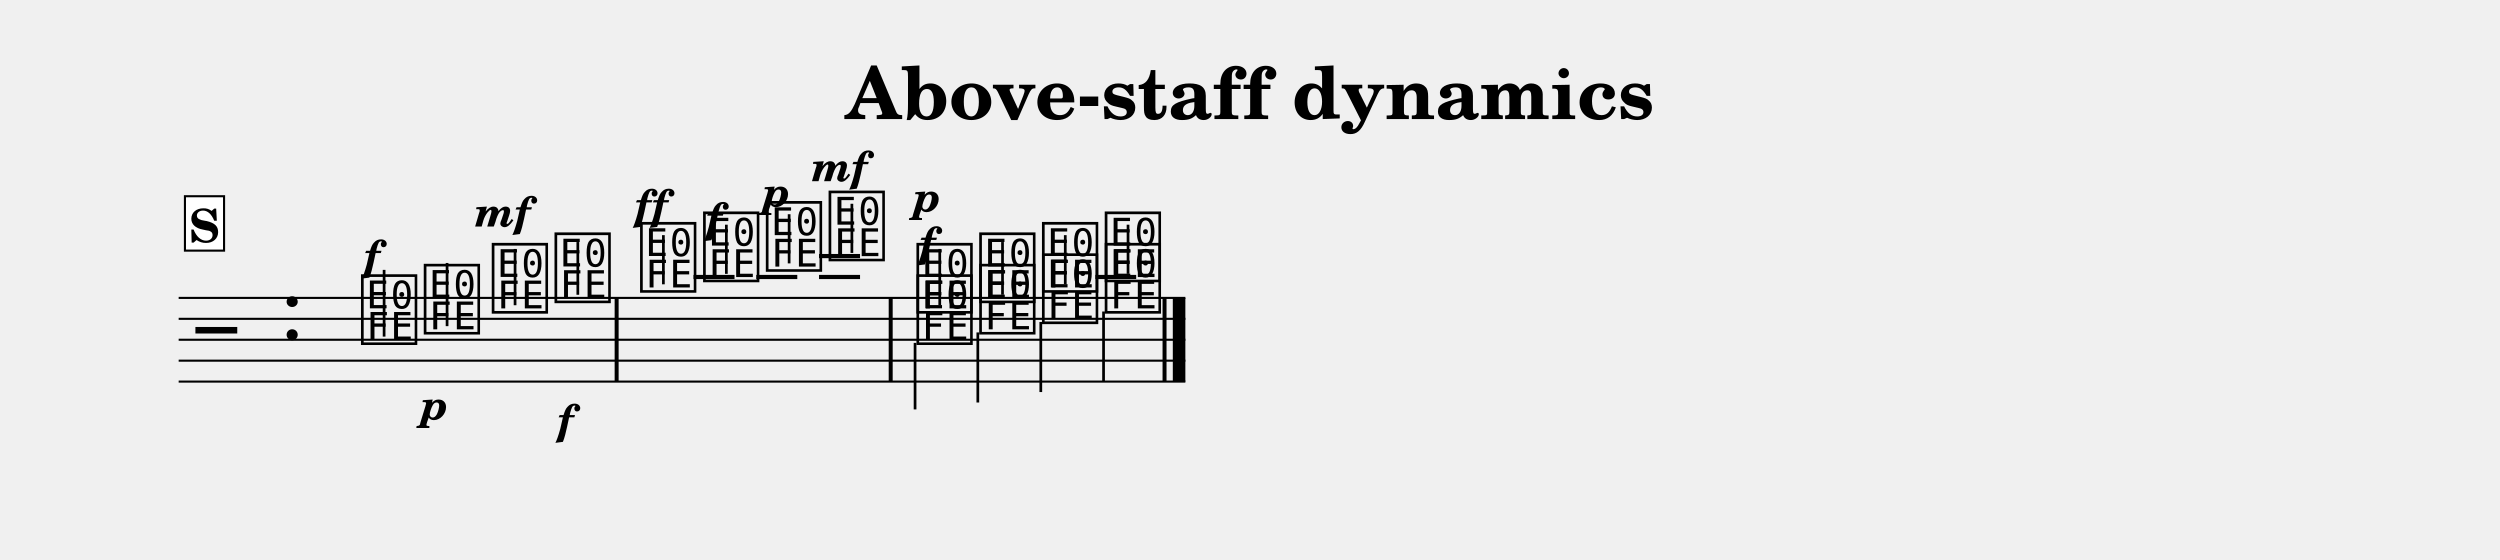
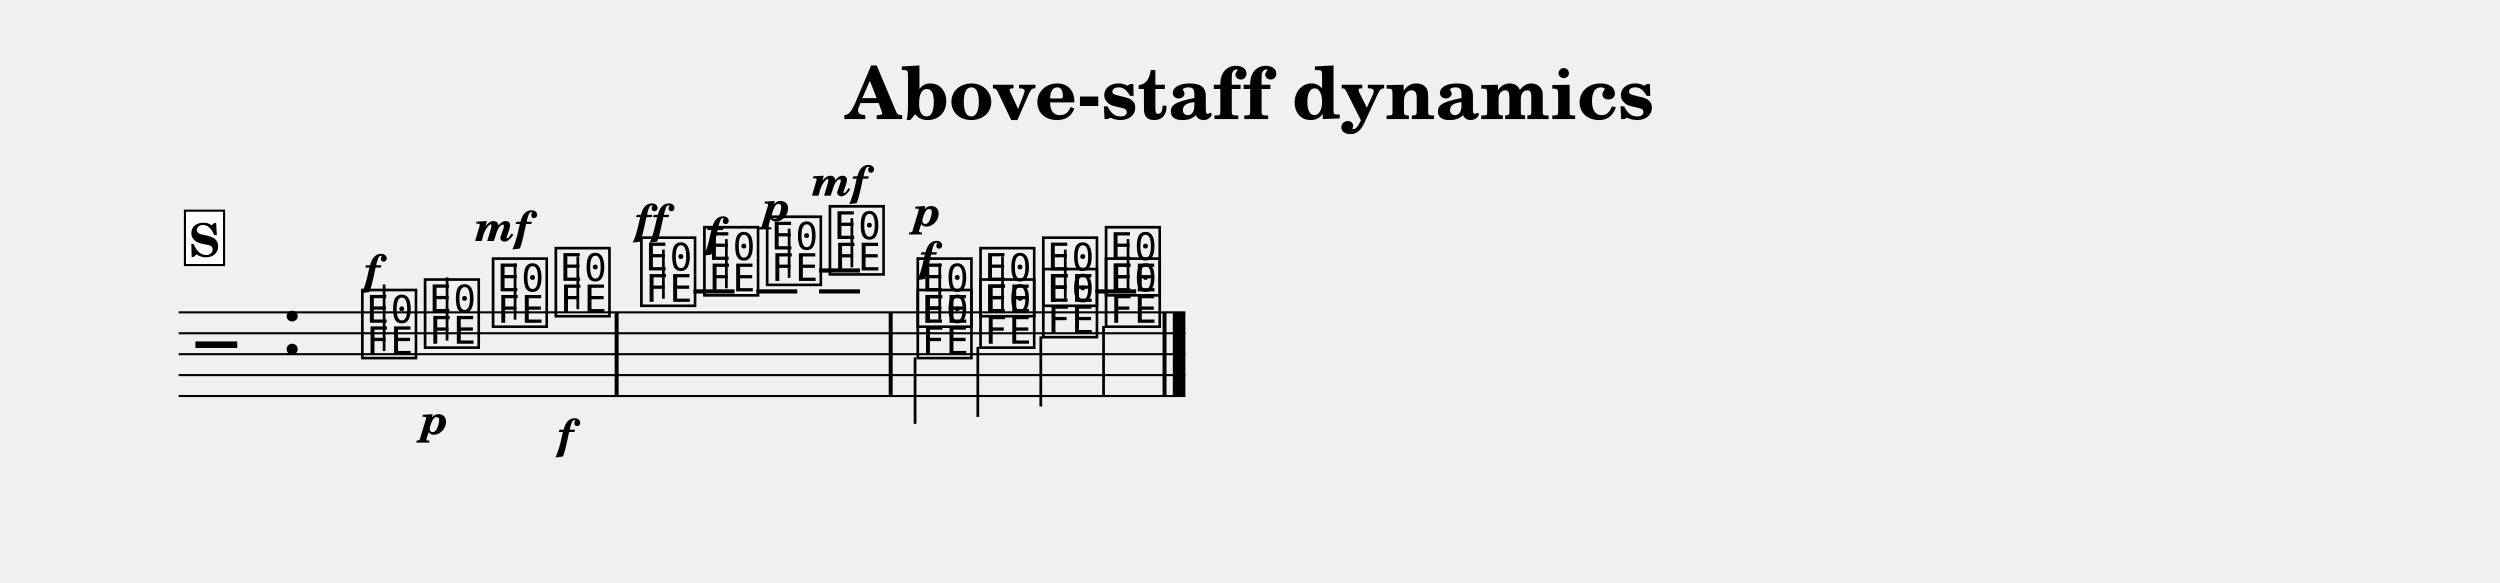
- <svg xmlns="http://www.w3.org/2000/svg" width="1195.0" height="267.5" viewBox="0 0 119.50 26.75" font-family="TeX Gyre Schola, serif">
+ <svg xmlns="http://www.w3.org/2000/svg" width="1195.0" height="278.4" viewBox="0 0 119.50 27.84" font-family="TeX Gyre Schola, serif">
  <style>
  @font-face { font-family: 'Emmentaler'; src: local('Emmentaler'); }
  .music { font-family: 'Emmentaler', serif; }
</style>
  <text x="59.75" y="5.69" font-size="3.49" font-weight="bold" text-anchor="middle" data-pos="784">Above-staff dynamics</text>
  <g transform="translate(8.54,0.00) scale(1,1)">
-     <line x1="0.00" y1="14.24" x2="48.12" y2="14.24" stroke="#000000" stroke-width="0.100" />
-     <line x1="0.00" y1="15.24" x2="48.12" y2="15.24" stroke="#000000" stroke-width="0.100" />
-     <line x1="0.00" y1="16.24" x2="48.12" y2="16.24" stroke="#000000" stroke-width="0.100" />
-     <line x1="0.00" y1="17.24" x2="48.12" y2="17.24" stroke="#000000" stroke-width="0.100" />
-     <line x1="0.00" y1="18.24" x2="48.12" y2="18.24" stroke="#000000" stroke-width="0.100" />
-     <text class="music" x="0.80" y="17.24" font-size="4.00" data-pos="816"></text>
-     <text class="music" x="4.88" y="16.24" font-size="4.00"></text>
-     <line x1="24.61" y1="13.24" x2="26.57" y2="13.24" stroke="#000000" stroke-width="0.200" />
-     <line x1="27.61" y1="13.24" x2="29.57" y2="13.24" stroke="#000000" stroke-width="0.200" />
-     <line x1="30.61" y1="13.24" x2="32.57" y2="13.24" stroke="#000000" stroke-width="0.200" />
-     <line x1="30.61" y1="12.24" x2="32.57" y2="12.24" stroke="#000000" stroke-width="0.200" />
-     <line x1="43.82" y1="13.24" x2="45.77" y2="13.24" stroke="#000000" stroke-width="0.200" />
-     <text class="music" x="8.59" y="16.24" font-size="4.00" data-pos="848"></text>
-     <line x1="9.82" y1="16.09" x2="9.82" y2="12.90" stroke="#000000" stroke-width="0.130" />
-     <text class="music" x="11.59" y="15.74" font-size="4.00" data-pos="859"></text>
-     <line x1="12.83" y1="15.59" x2="12.83" y2="12.57" stroke="#000000" stroke-width="0.130" />
-     <text class="music" x="14.84" y="14.74" font-size="4.00" data-pos="864"></text>
-     <line x1="16.08" y1="14.59" x2="16.08" y2="11.90" stroke="#000000" stroke-width="0.130" />
-     <text class="music" x="17.84" y="14.24" font-size="4.00" data-pos="872"></text>
-     <line x1="19.08" y1="14.09" x2="19.08" y2="11.57" stroke="#000000" stroke-width="0.130" />
-     <text class="music" x="21.93" y="13.74" font-size="4.00" data-pos="879"></text>
-     <line x1="23.17" y1="13.59" x2="23.17" y2="11.24" stroke="#000000" stroke-width="0.130" />
-     <text class="music" x="24.94" y="13.24" font-size="4.00" data-pos="892"></text>
-     <line x1="26.18" y1="13.09" x2="26.18" y2="10.74" stroke="#000000" stroke-width="0.130" />
-     <text class="music" x="27.94" y="12.74" font-size="4.00" data-pos="899"></text>
-     <line x1="29.18" y1="12.59" x2="29.18" y2="10.24" stroke="#000000" stroke-width="0.130" />
-     <text class="music" x="30.94" y="12.24" font-size="4.00" data-pos="906"></text>
-     <line x1="32.18" y1="12.09" x2="32.18" y2="9.74" stroke="#000000" stroke-width="0.130" />
-     <text class="music" x="35.14" y="14.74" font-size="4.00" data-pos="929"></text>
-     <line x1="36.38" y1="14.59" x2="36.38" y2="11.90" stroke="#000000" stroke-width="0.130" />
-     <text class="music" x="38.14" y="14.24" font-size="4.00" data-pos="937"></text>
-     <line x1="39.38" y1="14.09" x2="39.38" y2="11.57" stroke="#000000" stroke-width="0.130" />
-     <text class="music" x="41.14" y="13.74" font-size="4.00" data-pos="940"></text>
-     <line x1="42.38" y1="13.59" x2="42.38" y2="11.24" stroke="#000000" stroke-width="0.130" />
-     <text class="music" x="44.14" y="13.24" font-size="4.00" data-pos="943"></text>
-     <line x1="45.38" y1="13.09" x2="45.38" y2="10.74" stroke="#000000" stroke-width="0.130" />
-     <text class="music" x="35.14" y="16.24" font-size="4.00" data-pos="956"></text>
-     <line x1="35.20" y1="16.39" x2="35.20" y2="19.57" stroke="#000000" stroke-width="0.130" />
-     <text class="music" x="38.14" y="15.74" font-size="4.00" data-pos="963"></text>
-     <line x1="38.20" y1="15.89" x2="38.20" y2="19.24" stroke="#000000" stroke-width="0.130" />
-     <text class="music" x="41.14" y="15.24" font-size="4.00" data-pos="966"></text>
-     <line x1="41.21" y1="15.39" x2="41.21" y2="18.74" stroke="#000000" stroke-width="0.130" />
-     <text class="music" x="44.14" y="14.74" font-size="4.00" data-pos="969"></text>
-     <line x1="44.21" y1="14.89" x2="44.21" y2="18.24" stroke="#000000" stroke-width="0.130" />
-     <rect x="20.84" y="14.24" width="0.19" height="4.00" data-pos="877" />
-     <rect x="33.94" y="14.24" width="0.19" height="4.00" data-pos="915" />
-     <rect x="47.03" y="14.24" width="0.19" height="4.00" data-pos="974" />
-     <rect x="47.52" y="14.24" width="0.60" height="4.00" data-pos="974" />
-     <text x="9.24" y="12.91" font-size="2.00" font-weight="bold" font-style="italic" text-anchor="middle" data-pos="854">f</text>
-     <text x="12.24" y="20.05" font-size="2.00" font-weight="bold" font-style="italic" text-anchor="middle" data-pos="861">p</text>
-     <text x="15.49" y="10.83" font-size="2.00" font-weight="bold" font-style="italic" text-anchor="middle" data-pos="866">mf</text>
-     <text x="18.49" y="20.76" font-size="2.00" font-weight="bold" font-style="italic" text-anchor="middle" data-pos="874">f</text>
-     <text x="22.59" y="10.49" font-size="2.00" font-weight="bold" font-style="italic" text-anchor="middle" data-pos="886">ff</text>
-     <text x="25.59" y="11.12" font-size="2.00" font-weight="bold" font-style="italic" text-anchor="middle" data-pos="894">f</text>
-     <text x="28.59" y="9.87" font-size="2.00" font-weight="bold" font-style="italic" text-anchor="middle" data-pos="901">p</text>
-     <text x="31.59" y="8.66" font-size="2.00" font-weight="bold" font-style="italic" text-anchor="middle" data-pos="909">mf</text>
-     <text x="35.79" y="12.28" font-size="2.00" font-weight="bold" font-style="italic" text-anchor="middle" data-pos="932">f</text>
-     <text x="35.79" y="10.11" font-size="2.00" font-weight="bold" font-style="italic" text-anchor="middle" data-pos="958">p</text>
-     <rect x="0.30" y="9.38" width="1.87" height="2.60" fill="#FFFFFF" stroke="#000000" stroke-width="0.100" data-pos="830" />
-     <text x="1.23" y="11.58" font-size="2.20" font-weight="bold" text-anchor="middle" data-pos="830">S</text>
+     <line x1="0.00" y1="14.93" x2="48.12" y2="14.93" stroke="#000000" stroke-width="0.100" />
+     <line x1="0.00" y1="15.93" x2="48.12" y2="15.93" stroke="#000000" stroke-width="0.100" />
+     <line x1="0.00" y1="16.93" x2="48.12" y2="16.93" stroke="#000000" stroke-width="0.100" />
+     <line x1="0.00" y1="17.93" x2="48.12" y2="17.93" stroke="#000000" stroke-width="0.100" />
+     <line x1="0.00" y1="18.93" x2="48.12" y2="18.93" stroke="#000000" stroke-width="0.100" />
+     <text class="music" x="0.80" y="17.93" font-size="4.00" data-pos="816"></text>
+     <text class="music" x="4.88" y="16.93" font-size="4.00"></text>
+     <line x1="24.61" y1="13.93" x2="26.57" y2="13.93" stroke="#000000" stroke-width="0.200" />
+     <line x1="27.61" y1="13.93" x2="29.57" y2="13.93" stroke="#000000" stroke-width="0.200" />
+     <line x1="30.61" y1="13.93" x2="32.57" y2="13.93" stroke="#000000" stroke-width="0.200" />
+     <line x1="30.61" y1="12.93" x2="32.57" y2="12.93" stroke="#000000" stroke-width="0.200" />
+     <line x1="43.82" y1="13.93" x2="45.77" y2="13.93" stroke="#000000" stroke-width="0.200" />
+     <text class="music" x="8.59" y="16.93" font-size="4.00" data-pos="848"></text>
+     <line x1="9.82" y1="16.78" x2="9.82" y2="13.60" stroke="#000000" stroke-width="0.130" />
+     <text class="music" x="11.59" y="16.43" font-size="4.00" data-pos="859"></text>
+     <line x1="12.83" y1="16.28" x2="12.83" y2="13.26" stroke="#000000" stroke-width="0.130" />
+     <text class="music" x="14.84" y="15.43" font-size="4.00" data-pos="864"></text>
+     <line x1="16.08" y1="15.28" x2="16.08" y2="12.60" stroke="#000000" stroke-width="0.130" />
+     <text class="music" x="17.84" y="14.93" font-size="4.00" data-pos="872"></text>
+     <line x1="19.08" y1="14.78" x2="19.08" y2="12.26" stroke="#000000" stroke-width="0.130" />
+     <text class="music" x="21.93" y="14.43" font-size="4.00" data-pos="879"></text>
+     <line x1="23.17" y1="14.28" x2="23.17" y2="11.93" stroke="#000000" stroke-width="0.130" />
+     <text class="music" x="24.94" y="13.93" font-size="4.00" data-pos="892"></text>
+     <line x1="26.18" y1="13.78" x2="26.18" y2="11.43" stroke="#000000" stroke-width="0.130" />
+     <text class="music" x="27.94" y="13.43" font-size="4.00" data-pos="899"></text>
+     <line x1="29.18" y1="13.28" x2="29.18" y2="10.93" stroke="#000000" stroke-width="0.130" />
+     <text class="music" x="30.94" y="12.93" font-size="4.00" data-pos="906"></text>
+     <line x1="32.18" y1="12.78" x2="32.18" y2="10.43" stroke="#000000" stroke-width="0.130" />
+     <text class="music" x="35.14" y="15.43" font-size="4.00" data-pos="929"></text>
+     <line x1="36.38" y1="15.28" x2="36.38" y2="12.60" stroke="#000000" stroke-width="0.130" />
+     <text class="music" x="38.14" y="14.93" font-size="4.00" data-pos="937"></text>
+     <line x1="39.38" y1="14.78" x2="39.38" y2="12.26" stroke="#000000" stroke-width="0.130" />
+     <text class="music" x="41.14" y="14.43" font-size="4.00" data-pos="940"></text>
+     <line x1="42.38" y1="14.28" x2="42.38" y2="11.93" stroke="#000000" stroke-width="0.130" />
+     <text class="music" x="44.14" y="13.93" font-size="4.00" data-pos="943"></text>
+     <line x1="45.38" y1="13.78" x2="45.38" y2="11.43" stroke="#000000" stroke-width="0.130" />
+     <text class="music" x="35.14" y="16.93" font-size="4.00" data-pos="956"></text>
+     <line x1="35.20" y1="17.08" x2="35.20" y2="20.26" stroke="#000000" stroke-width="0.130" />
+     <text class="music" x="38.14" y="16.43" font-size="4.00" data-pos="963"></text>
+     <line x1="38.20" y1="16.58" x2="38.20" y2="19.93" stroke="#000000" stroke-width="0.130" />
+     <text class="music" x="41.14" y="15.93" font-size="4.00" data-pos="966"></text>
+     <line x1="41.21" y1="16.08" x2="41.21" y2="19.43" stroke="#000000" stroke-width="0.130" />
+     <text class="music" x="44.14" y="15.43" font-size="4.00" data-pos="969"></text>
+     <line x1="44.21" y1="15.58" x2="44.21" y2="18.93" stroke="#000000" stroke-width="0.130" />
+     <rect x="20.84" y="14.93" width="0.19" height="4.00" data-pos="877" />
+     <rect x="33.94" y="14.93" width="0.19" height="4.00" data-pos="915" />
+     <rect x="47.03" y="14.93" width="0.19" height="4.00" data-pos="974" />
+     <rect x="47.52" y="14.93" width="0.60" height="4.00" data-pos="974" />
+     <text x="9.24" y="13.60" font-size="2.00" font-weight="bold" font-style="italic" text-anchor="middle" data-pos="854">f</text>
+     <text x="12.24" y="20.75" font-size="2.00" font-weight="bold" font-style="italic" text-anchor="middle" data-pos="861">p</text>
+     <text x="15.49" y="11.52" font-size="2.00" font-weight="bold" font-style="italic" text-anchor="middle" data-pos="866">mf</text>
+     <text x="18.49" y="21.46" font-size="2.00" font-weight="bold" font-style="italic" text-anchor="middle" data-pos="874">f</text>
+     <text x="22.59" y="11.19" font-size="2.00" font-weight="bold" font-style="italic" text-anchor="middle" data-pos="886">ff</text>
+     <text x="25.59" y="11.81" font-size="2.00" font-weight="bold" font-style="italic" text-anchor="middle" data-pos="894">f</text>
+     <text x="28.59" y="10.56" font-size="2.00" font-weight="bold" font-style="italic" text-anchor="middle" data-pos="901">p</text>
+     <text x="31.59" y="9.35" font-size="2.00" font-weight="bold" font-style="italic" text-anchor="middle" data-pos="909">mf</text>
+     <text x="35.79" y="12.98" font-size="2.00" font-weight="bold" font-style="italic" text-anchor="middle" data-pos="932">f</text>
+     <text x="35.79" y="10.80" font-size="2.00" font-weight="bold" font-style="italic" text-anchor="middle" data-pos="958">p</text>
+     <rect x="0.30" y="10.07" width="1.87" height="2.60" fill="#FFFFFF" stroke="#000000" stroke-width="0.100" data-pos="830" />
+     <text x="1.23" y="12.27" font-size="2.20" font-weight="bold" text-anchor="middle" data-pos="830">S</text>
  </g>
</svg>
